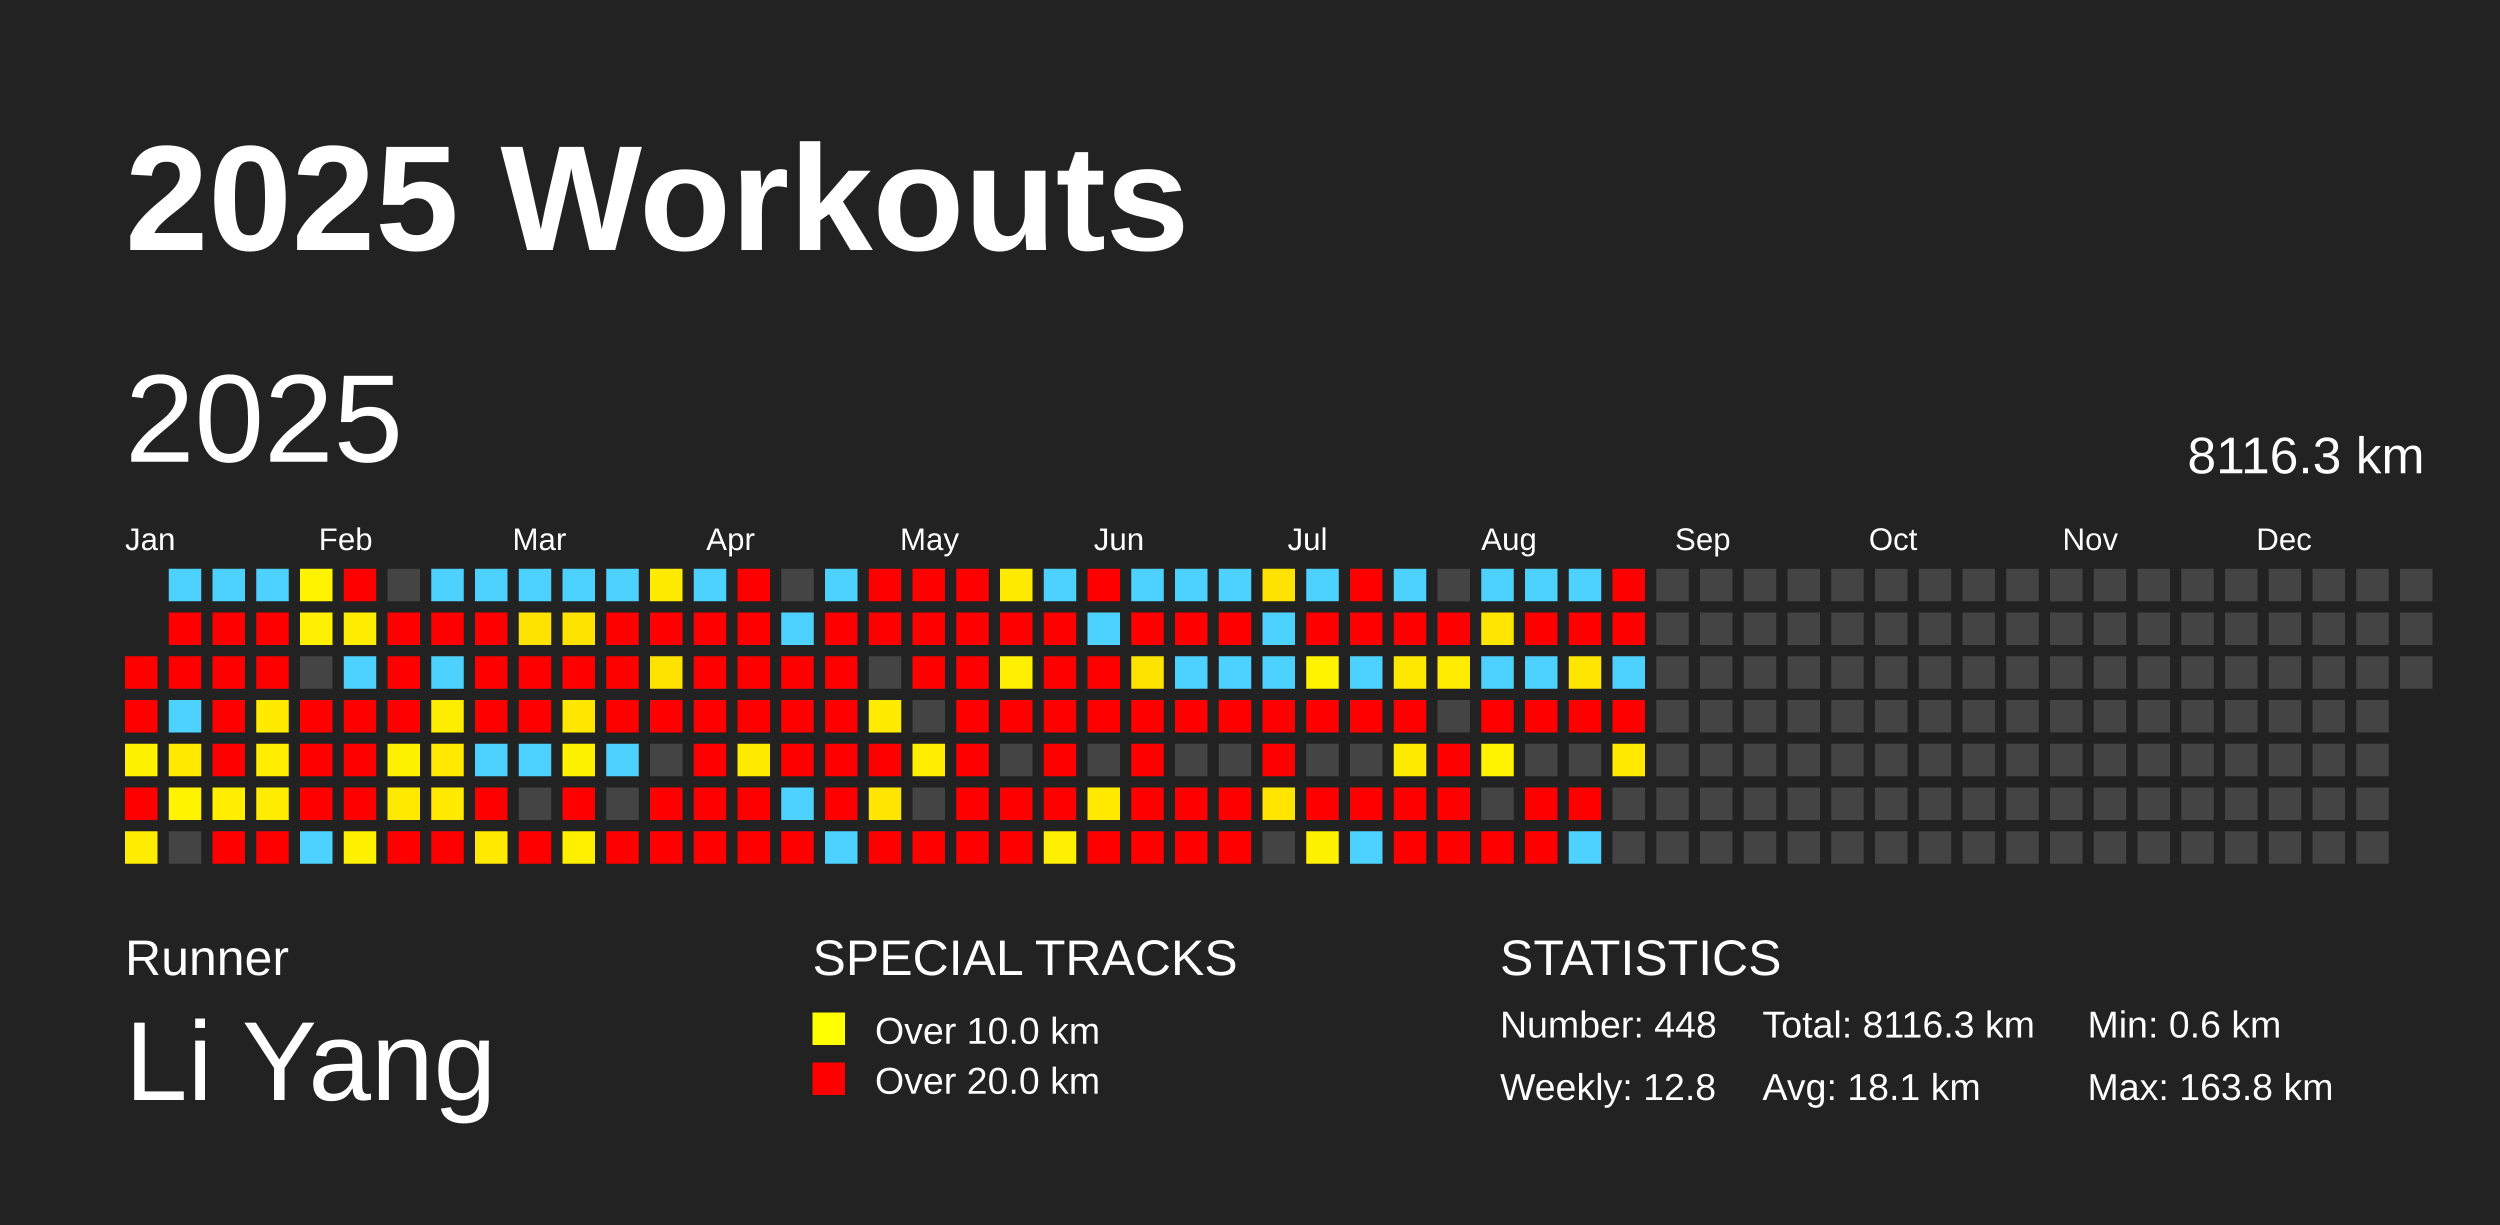
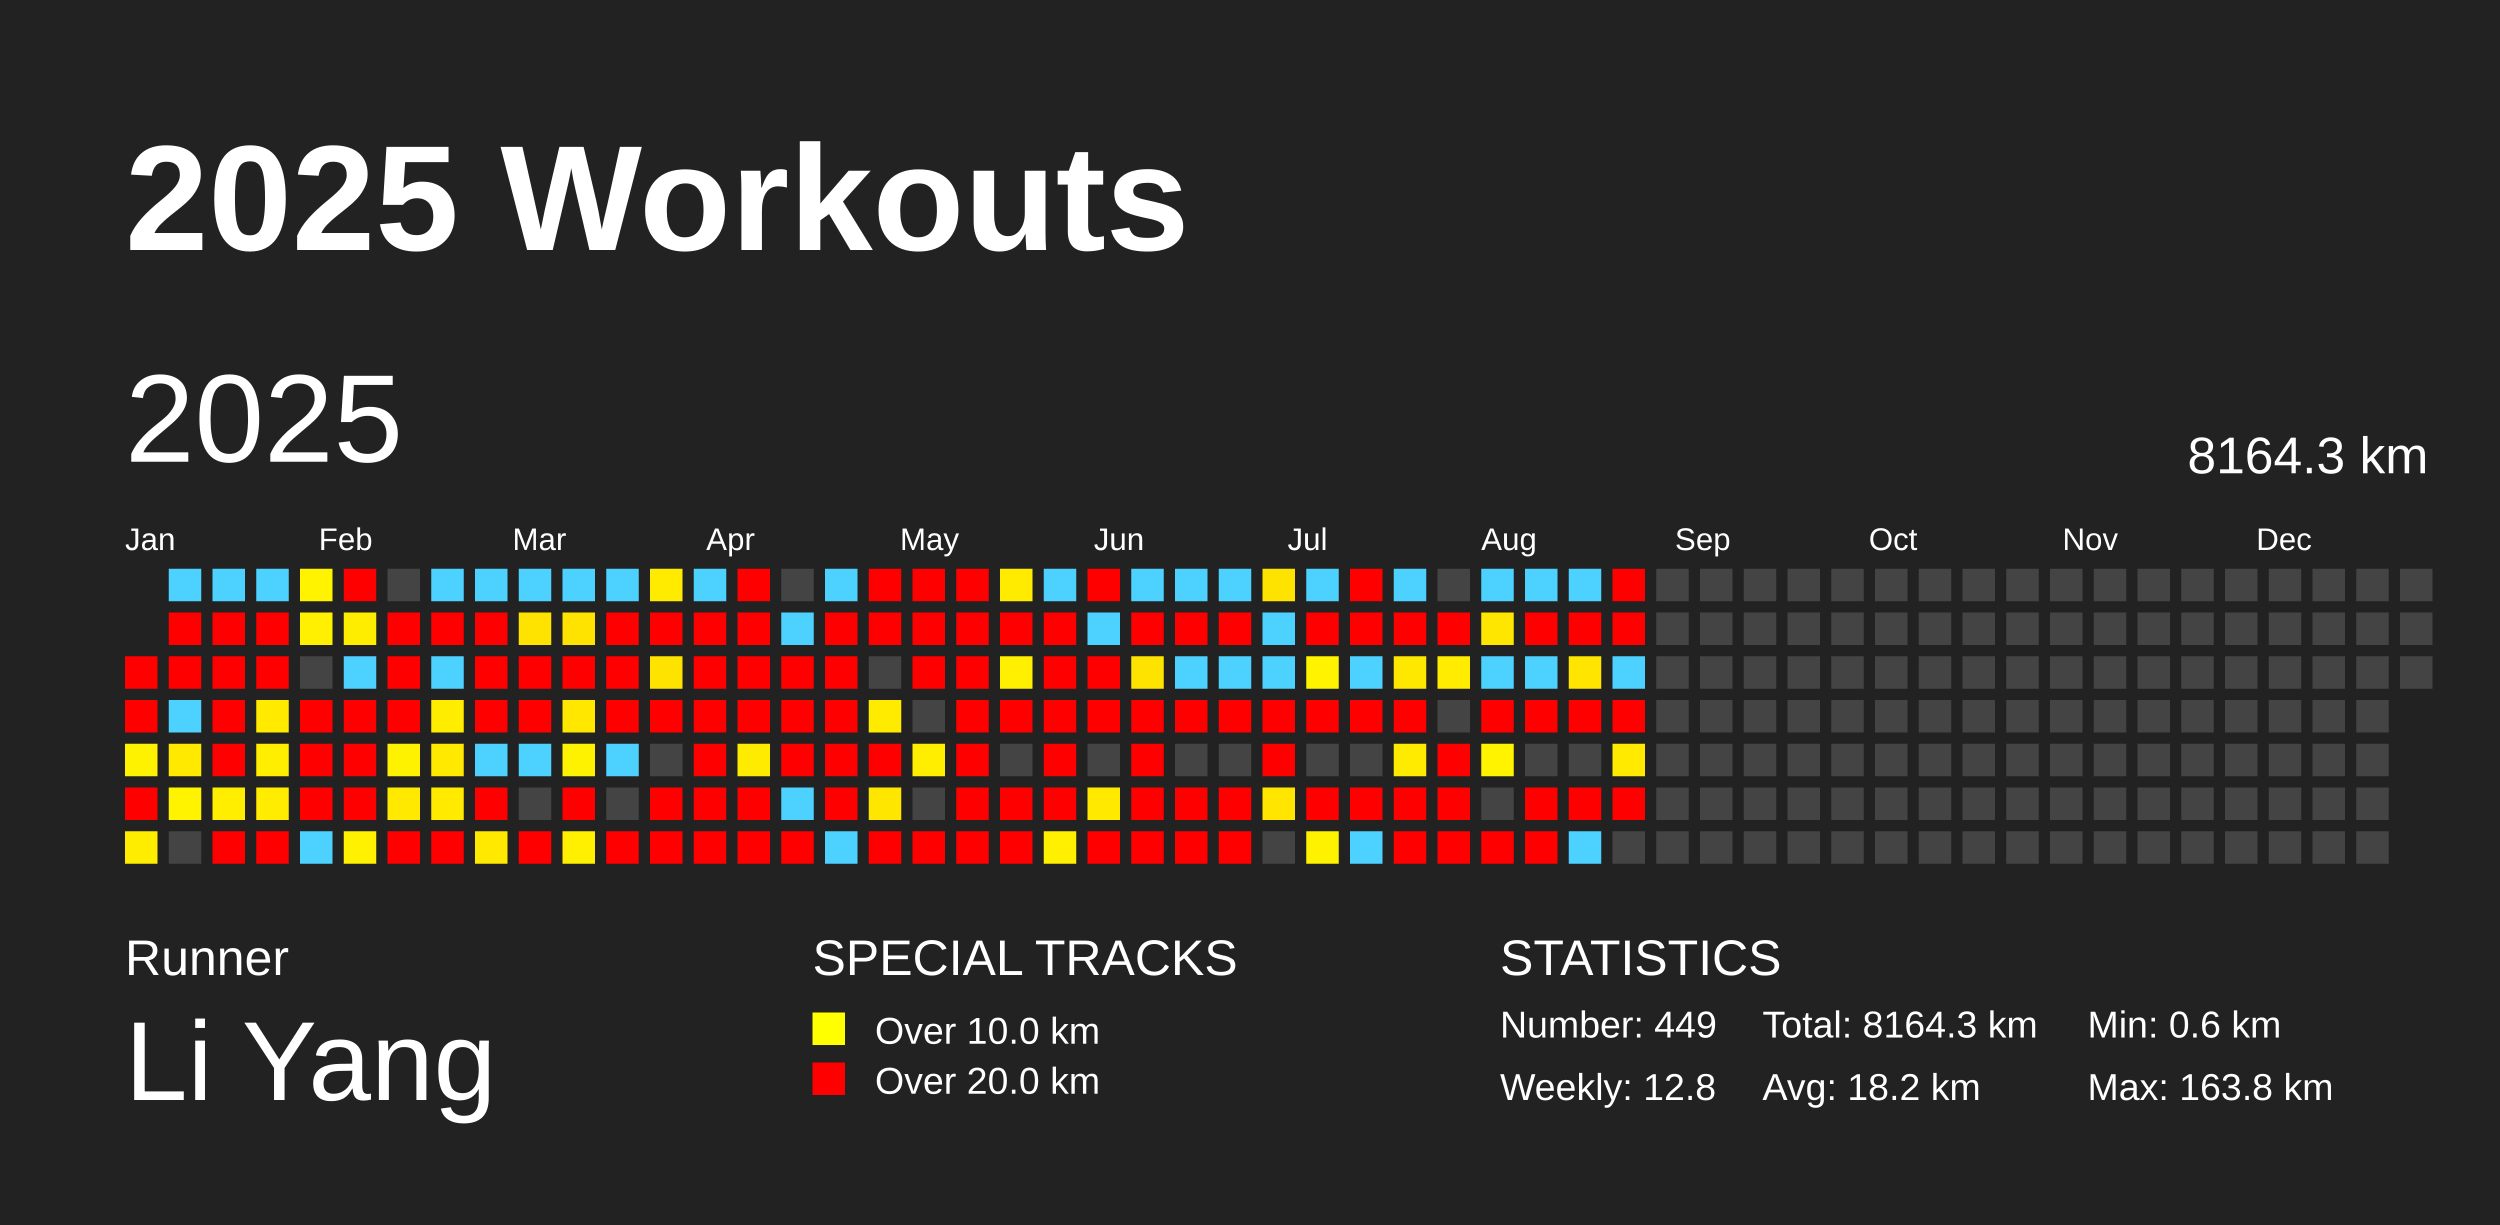
<svg xmlns="http://www.w3.org/2000/svg" baseProfile="full" height="98mm" version="1.1" viewBox="0,0,200,98" width="200mm">
  <defs />
  <rect fill="#222222" height="98" width="200" x="0" y="0" />
  <text fill="#FFFFFF" style="font-size:12px; font-family:Arial; font-weight:bold;" x="10" y="20">2025 Workouts</text>
  <text fill="#FFFFFF" style="font-size:4px; font-family:Arial" x="10" y="78">Runner</text>
  <text fill="#FFFFFF" style="font-size:9px; font-family:Arial" x="10" y="88">Li Yang</text>
  <text fill="#FFFFFF" style="font-size:4px; font-family:Arial" x="65" y="78">SPECIAL TRACKS</text>
  <rect fill="yellow" height="2.6" width="2.6" x="65" y="81" />
  <text fill="#FFFFFF" style="font-size:3px; font-family:Arial" x="70" y="83.5">Over 10.0 km</text>
  <rect fill="red" height="2.6" width="2.6" x="65" y="85" />
  <text fill="#FFFFFF" style="font-size:3px; font-family:Arial" x="70" y="87.5">Over 20.0 km</text>
  <text fill="#FFFFFF" style="font-size:4px; font-family:Arial" x="120" y="78">STATISTICS</text>
-   <text fill="#FFFFFF" style="font-size:3px; font-family:Arial" x="120" y="83">Number: 448</text>
+   <text fill="#FFFFFF" style="font-size:3px; font-family:Arial" x="120" y="83">Number: 449</text>
  <text fill="#FFFFFF" style="font-size:3px; font-family:Arial" x="120" y="88">Weekly: 12.8</text>
-   <text fill="#FFFFFF" style="font-size:3px; font-family:Arial" x="141" y="83">Total: 8116.3 km</text>
-   <text fill="#FFFFFF" style="font-size:3px; font-family:Arial" x="141" y="88">Avg: 18.1 km</text>
+   <text fill="#FFFFFF" style="font-size:3px; font-family:Arial" x="141" y="83">Total: 8164.3 km</text>
+   <text fill="#FFFFFF" style="font-size:3px; font-family:Arial" x="141" y="88">Avg: 18.2 km</text>
  <text fill="#FFFFFF" style="font-size:3px; font-family:Arial" x="167" y="83">Min: 0.6 km</text>
  <text fill="#FFFFFF" style="font-size:3px; font-family:Arial" x="167" y="88">Max: 163.8 km</text>
  <text dominant-baseline="hanging" fill="#FFFFFF" style="font-size:10.0px; font-family:Arial;" x="10" y="30">2025</text>
-   <text dominant-baseline="hanging" fill="#FFFFFF" style="font-size:4.125px; font-family:Arial;" x="175" y="35">8116.3 km</text>
+   <text dominant-baseline="hanging" fill="#FFFFFF" style="font-size:4.125px; font-family:Arial;" x="175" y="35">8164.3 km</text>
  <text fill="#FFFFFF" style="font-size:2.5px; font-family:Arial" x="10.0" y="44">Jan</text>
  <text fill="#FFFFFF" style="font-size:2.5px; font-family:Arial" x="25.5" y="44">Feb</text>
  <text fill="#FFFFFF" style="font-size:2.5px; font-family:Arial" x="41.0" y="44">Mar</text>
  <text fill="#FFFFFF" style="font-size:2.5px; font-family:Arial" x="56.5" y="44">Apr</text>
  <text fill="#FFFFFF" style="font-size:2.5px; font-family:Arial" x="72.0" y="44">May</text>
  <text fill="#FFFFFF" style="font-size:2.5px; font-family:Arial" x="87.5" y="44">Jun</text>
  <text fill="#FFFFFF" style="font-size:2.5px; font-family:Arial" x="103.0" y="44">Jul</text>
  <text fill="#FFFFFF" style="font-size:2.5px; font-family:Arial" x="118.5" y="44">Aug</text>
  <text fill="#FFFFFF" style="font-size:2.5px; font-family:Arial" x="134.0" y="44">Sep</text>
  <text fill="#FFFFFF" style="font-size:2.5px; font-family:Arial" x="149.5" y="44">Oct</text>
  <text fill="#FFFFFF" style="font-size:2.5px; font-family:Arial" x="165.0" y="44">Nov</text>
  <text fill="#FFFFFF" style="font-size:2.5px; font-family:Arial" x="180.5" y="44">Dec</text>
  <rect fill="red" height="2.6" width="2.6" x="10.0" y="52.5" />
  <rect fill="red" height="2.6" width="2.6" x="10.0" y="56.0" />
  <rect fill="#fff200" height="2.6" width="2.6" x="10.0" y="59.5" />
  <rect fill="red" height="2.6" width="2.6" x="10.0" y="63.0" />
  <rect fill="#ffed00" height="2.6" width="2.6" x="10.0" y="66.5" />
  <rect fill="#4dd2ff" height="2.6" width="2.6" x="13.5" y="45.5" />
  <rect fill="red" height="2.6" width="2.6" x="13.5" y="49.0" />
  <rect fill="red" height="2.6" width="2.6" x="13.5" y="52.5" />
  <rect fill="#4dd2ff" height="2.6" width="2.6" x="13.5" y="56.0" />
  <rect fill="#ffe900" height="2.6" width="2.6" x="13.5" y="59.5" />
  <rect fill="#fff300" height="2.6" width="2.6" x="13.5" y="63.0" />
  <rect fill="#444444" height="2.6" width="2.6" x="13.5" y="66.5" />
  <rect fill="#4dd2ff" height="2.6" width="2.6" x="17.0" y="45.5" />
  <rect fill="red" height="2.6" width="2.6" x="17.0" y="49.0" />
  <rect fill="red" height="2.6" width="2.6" x="17.0" y="52.5" />
  <rect fill="red" height="2.6" width="2.6" x="17.0" y="56.0" />
  <rect fill="red" height="2.6" width="2.6" x="17.0" y="59.5" />
  <rect fill="#ffee00" height="2.6" width="2.6" x="17.0" y="63.0" />
  <rect fill="red" height="2.6" width="2.6" x="17.0" y="66.5" />
  <rect fill="#4dd2ff" height="2.6" width="2.6" x="20.5" y="45.5" />
  <rect fill="red" height="2.6" width="2.6" x="20.5" y="49.0" />
  <rect fill="red" height="2.6" width="2.6" x="20.5" y="52.5" />
  <rect fill="#ffea00" height="2.6" width="2.6" x="20.5" y="56.0" />
  <rect fill="#ffee00" height="2.6" width="2.6" x="20.5" y="59.5" />
  <rect fill="#ffec00" height="2.6" width="2.6" x="20.5" y="63.0" />
  <rect fill="red" height="2.6" width="2.6" x="20.5" y="66.5" />
  <rect fill="#fff300" height="2.6" width="2.6" x="24.0" y="45.5" />
  <rect fill="#ffef00" height="2.6" width="2.6" x="24.0" y="49.0" />
  <rect fill="#444444" height="2.6" width="2.6" x="24.0" y="52.5" />
  <rect fill="red" height="2.6" width="2.6" x="24.0" y="56.0" />
  <rect fill="red" height="2.6" width="2.6" x="24.0" y="59.5" />
  <rect fill="red" height="2.6" width="2.6" x="24.0" y="63.0" />
  <rect fill="#4dd2ff" height="2.6" width="2.6" x="24.0" y="66.5" />
  <rect fill="red" height="2.6" width="2.6" x="27.5" y="45.5" />
  <rect fill="#ffed00" height="2.6" width="2.6" x="27.5" y="49.0" />
  <rect fill="#4dd2ff" height="2.6" width="2.6" x="27.5" y="52.5" />
  <rect fill="red" height="2.6" width="2.6" x="27.5" y="56.0" />
  <rect fill="red" height="2.6" width="2.6" x="27.5" y="59.5" />
  <rect fill="red" height="2.6" width="2.6" x="27.5" y="63.0" />
  <rect fill="#fff100" height="2.6" width="2.6" x="27.5" y="66.5" />
  <rect fill="#444444" height="2.6" width="2.6" x="31.0" y="45.5" />
  <rect fill="red" height="2.6" width="2.6" x="31.0" y="49.0" />
  <rect fill="red" height="2.6" width="2.6" x="31.0" y="52.5" />
  <rect fill="red" height="2.6" width="2.6" x="31.0" y="56.0" />
  <rect fill="#fff200" height="2.6" width="2.6" x="31.0" y="59.5" />
  <rect fill="#ffe900" height="2.6" width="2.6" x="31.0" y="63.0" />
  <rect fill="red" height="2.6" width="2.6" x="31.0" y="66.5" />
  <rect fill="#4dd2ff" height="2.6" width="2.6" x="34.5" y="45.5" />
  <rect fill="red" height="2.6" width="2.6" x="34.5" y="49.0" />
  <rect fill="#4dd2ff" height="2.6" width="2.6" x="34.5" y="52.5" />
  <rect fill="#ffed00" height="2.6" width="2.6" x="34.5" y="56.0" />
  <rect fill="#ffe900" height="2.6" width="2.6" x="34.5" y="59.5" />
  <rect fill="#ffea00" height="2.6" width="2.6" x="34.5" y="63.0" />
  <rect fill="red" height="2.6" width="2.6" x="34.5" y="66.5" />
  <rect fill="#4dd2ff" height="2.6" width="2.6" x="38.0" y="45.5" />
  <rect fill="red" height="2.6" width="2.6" x="38.0" y="49.0" />
  <rect fill="red" height="2.6" width="2.6" x="38.0" y="52.5" />
  <rect fill="red" height="2.6" width="2.6" x="38.0" y="56.0" />
  <rect fill="#4dd2ff" height="2.6" width="2.6" x="38.0" y="59.5" />
  <rect fill="red" height="2.6" width="2.6" x="38.0" y="63.0" />
  <rect fill="#ffe900" height="2.6" width="2.6" x="38.0" y="66.5" />
  <rect fill="#4dd2ff" height="2.6" width="2.6" x="41.5" y="45.5" />
  <rect fill="#ffe300" height="2.6" width="2.6" x="41.5" y="49.0" />
  <rect fill="red" height="2.6" width="2.6" x="41.5" y="52.5" />
  <rect fill="red" height="2.6" width="2.6" x="41.5" y="56.0" />
  <rect fill="#4dd2ff" height="2.6" width="2.6" x="41.5" y="59.5" />
  <rect fill="#444444" height="2.6" width="2.6" x="41.5" y="63.0" />
  <rect fill="red" height="2.6" width="2.6" x="41.5" y="66.5" />
  <rect fill="#4dd2ff" height="2.6" width="2.6" x="45.0" y="45.5" />
  <rect fill="#ffe300" height="2.6" width="2.6" x="45.0" y="49.0" />
  <rect fill="red" height="2.6" width="2.6" x="45.0" y="52.5" />
  <rect fill="#ffe700" height="2.6" width="2.6" x="45.0" y="56.0" />
  <rect fill="#fff200" height="2.6" width="2.6" x="45.0" y="59.5" />
  <rect fill="red" height="2.6" width="2.6" x="45.0" y="63.0" />
  <rect fill="#fff000" height="2.6" width="2.6" x="45.0" y="66.5" />
  <rect fill="#4dd2ff" height="2.6" width="2.6" x="48.5" y="45.5" />
  <rect fill="red" height="2.6" width="2.6" x="48.5" y="49.0" />
  <rect fill="red" height="2.6" width="2.6" x="48.5" y="52.5" />
  <rect fill="red" height="2.6" width="2.6" x="48.5" y="56.0" />
  <rect fill="#4dd2ff" height="2.6" width="2.6" x="48.5" y="59.5" />
  <rect fill="#444444" height="2.6" width="2.6" x="48.5" y="63.0" />
  <rect fill="red" height="2.6" width="2.6" x="48.5" y="66.5" />
  <rect fill="#ffeb00" height="2.6" width="2.6" x="52.0" y="45.5" />
  <rect fill="red" height="2.6" width="2.6" x="52.0" y="49.0" />
  <rect fill="#ffe300" height="2.6" width="2.6" x="52.0" y="52.5" />
  <rect fill="red" height="2.6" width="2.6" x="52.0" y="56.0" />
  <rect fill="#444444" height="2.6" width="2.6" x="52.0" y="59.5" />
  <rect fill="red" height="2.6" width="2.6" x="52.0" y="63.0" />
  <rect fill="red" height="2.6" width="2.6" x="52.0" y="66.5" />
  <rect fill="#4dd2ff" height="2.6" width="2.6" x="55.5" y="45.5" />
  <rect fill="red" height="2.6" width="2.6" x="55.5" y="49.0" />
  <rect fill="red" height="2.6" width="2.6" x="55.5" y="52.5" />
  <rect fill="red" height="2.6" width="2.6" x="55.5" y="56.0" />
  <rect fill="red" height="2.6" width="2.6" x="55.5" y="59.5" />
  <rect fill="red" height="2.6" width="2.6" x="55.5" y="63.0" />
  <rect fill="red" height="2.6" width="2.6" x="55.5" y="66.5" />
  <rect fill="red" height="2.6" width="2.6" x="59.0" y="45.5" />
  <rect fill="red" height="2.6" width="2.6" x="59.0" y="49.0" />
  <rect fill="red" height="2.6" width="2.6" x="59.0" y="52.5" />
  <rect fill="red" height="2.6" width="2.6" x="59.0" y="56.0" />
  <rect fill="#ffeb00" height="2.6" width="2.6" x="59.0" y="59.5" />
  <rect fill="red" height="2.6" width="2.6" x="59.0" y="63.0" />
  <rect fill="red" height="2.6" width="2.6" x="59.0" y="66.5" />
  <rect fill="#444444" height="2.6" width="2.6" x="62.5" y="45.5" />
  <rect fill="#4dd2ff" height="2.6" width="2.6" x="62.5" y="49.0" />
  <rect fill="red" height="2.6" width="2.6" x="62.5" y="52.5" />
  <rect fill="red" height="2.6" width="2.6" x="62.5" y="56.0" />
  <rect fill="red" height="2.6" width="2.6" x="62.5" y="59.5" />
  <rect fill="#4dd2ff" height="2.6" width="2.6" x="62.5" y="63.0" />
  <rect fill="red" height="2.6" width="2.6" x="62.5" y="66.5" />
  <rect fill="#4dd2ff" height="2.6" width="2.6" x="66.0" y="45.5" />
  <rect fill="red" height="2.6" width="2.6" x="66.0" y="49.0" />
  <rect fill="red" height="2.6" width="2.6" x="66.0" y="52.5" />
  <rect fill="red" height="2.6" width="2.6" x="66.0" y="56.0" />
  <rect fill="red" height="2.6" width="2.6" x="66.0" y="59.5" />
  <rect fill="red" height="2.6" width="2.6" x="66.0" y="63.0" />
  <rect fill="#4dd2ff" height="2.6" width="2.6" x="66.0" y="66.5" />
  <rect fill="red" height="2.6" width="2.6" x="69.5" y="45.5" />
  <rect fill="red" height="2.6" width="2.6" x="69.5" y="49.0" />
  <rect fill="#444444" height="2.6" width="2.6" x="69.5" y="52.5" />
  <rect fill="#ffeb00" height="2.6" width="2.6" x="69.5" y="56.0" />
  <rect fill="red" height="2.6" width="2.6" x="69.5" y="59.5" />
  <rect fill="#ffe600" height="2.6" width="2.6" x="69.5" y="63.0" />
  <rect fill="red" height="2.6" width="2.6" x="69.5" y="66.5" />
  <rect fill="red" height="2.6" width="2.6" x="73.0" y="45.5" />
  <rect fill="red" height="2.6" width="2.6" x="73.0" y="49.0" />
  <rect fill="red" height="2.6" width="2.6" x="73.0" y="52.5" />
  <rect fill="#444444" height="2.6" width="2.6" x="73.0" y="56.0" />
  <rect fill="#ffee00" height="2.6" width="2.6" x="73.0" y="59.5" />
  <rect fill="#444444" height="2.6" width="2.6" x="73.0" y="63.0" />
  <rect fill="red" height="2.6" width="2.6" x="73.0" y="66.5" />
  <rect fill="red" height="2.6" width="2.6" x="76.5" y="45.5" />
  <rect fill="red" height="2.6" width="2.6" x="76.5" y="49.0" />
  <rect fill="red" height="2.6" width="2.6" x="76.5" y="52.5" />
  <rect fill="red" height="2.6" width="2.6" x="76.5" y="56.0" />
  <rect fill="red" height="2.6" width="2.6" x="76.5" y="59.5" />
  <rect fill="red" height="2.6" width="2.6" x="76.5" y="63.0" />
  <rect fill="red" height="2.6" width="2.6" x="76.5" y="66.5" />
  <rect fill="#ffeb00" height="2.6" width="2.6" x="80.0" y="45.5" />
  <rect fill="red" height="2.6" width="2.6" x="80.0" y="49.0" />
  <rect fill="#ffef00" height="2.6" width="2.6" x="80.0" y="52.5" />
  <rect fill="red" height="2.6" width="2.6" x="80.0" y="56.0" />
  <rect fill="#444444" height="2.6" width="2.6" x="80.0" y="59.5" />
  <rect fill="red" height="2.6" width="2.6" x="80.0" y="63.0" />
  <rect fill="red" height="2.6" width="2.6" x="80.0" y="66.5" />
  <rect fill="#4dd2ff" height="2.6" width="2.6" x="83.5" y="45.5" />
  <rect fill="red" height="2.6" width="2.6" x="83.5" y="49.0" />
  <rect fill="red" height="2.6" width="2.6" x="83.5" y="52.5" />
  <rect fill="red" height="2.6" width="2.6" x="83.5" y="56.0" />
  <rect fill="red" height="2.6" width="2.6" x="83.5" y="59.5" />
  <rect fill="red" height="2.6" width="2.6" x="83.5" y="63.0" />
  <rect fill="#ffef00" height="2.6" width="2.6" x="83.5" y="66.5" />
  <rect fill="red" height="2.6" width="2.6" x="87.0" y="45.5" />
  <rect fill="#4dd2ff" height="2.6" width="2.6" x="87.0" y="49.0" />
  <rect fill="red" height="2.6" width="2.6" x="87.0" y="52.5" />
  <rect fill="red" height="2.6" width="2.6" x="87.0" y="56.0" />
  <rect fill="#444444" height="2.6" width="2.6" x="87.0" y="59.5" />
  <rect fill="#ffe900" height="2.6" width="2.6" x="87.0" y="63.0" />
  <rect fill="red" height="2.6" width="2.6" x="87.0" y="66.5" />
  <rect fill="#4dd2ff" height="2.6" width="2.6" x="90.5" y="45.5" />
  <rect fill="red" height="2.6" width="2.6" x="90.5" y="49.0" />
  <rect fill="#ffe300" height="2.6" width="2.6" x="90.5" y="52.5" />
  <rect fill="red" height="2.6" width="2.6" x="90.5" y="56.0" />
  <rect fill="red" height="2.6" width="2.6" x="90.5" y="59.5" />
  <rect fill="red" height="2.6" width="2.6" x="90.5" y="63.0" />
  <rect fill="red" height="2.6" width="2.6" x="90.5" y="66.5" />
  <rect fill="#4dd2ff" height="2.6" width="2.6" x="94.0" y="45.5" />
  <rect fill="red" height="2.6" width="2.6" x="94.0" y="49.0" />
  <rect fill="#4dd2ff" height="2.6" width="2.6" x="94.0" y="52.5" />
  <rect fill="red" height="2.6" width="2.6" x="94.0" y="56.0" />
  <rect fill="#444444" height="2.6" width="2.6" x="94.0" y="59.5" />
  <rect fill="red" height="2.6" width="2.6" x="94.0" y="63.0" />
  <rect fill="red" height="2.6" width="2.6" x="94.0" y="66.5" />
  <rect fill="#4dd2ff" height="2.6" width="2.6" x="97.5" y="45.5" />
  <rect fill="red" height="2.6" width="2.6" x="97.5" y="49.0" />
  <rect fill="#4dd2ff" height="2.6" width="2.6" x="97.5" y="52.5" />
  <rect fill="red" height="2.6" width="2.6" x="97.5" y="56.0" />
  <rect fill="#444444" height="2.6" width="2.6" x="97.5" y="59.5" />
  <rect fill="red" height="2.6" width="2.6" x="97.5" y="63.0" />
  <rect fill="red" height="2.6" width="2.6" x="97.5" y="66.5" />
  <rect fill="#ffe300" height="2.6" width="2.6" x="101.0" y="45.5" />
  <rect fill="#4dd2ff" height="2.6" width="2.6" x="101.0" y="49.0" />
  <rect fill="#4dd2ff" height="2.6" width="2.6" x="101.0" y="52.5" />
  <rect fill="red" height="2.6" width="2.6" x="101.0" y="56.0" />
  <rect fill="red" height="2.6" width="2.6" x="101.0" y="59.5" />
  <rect fill="#ffe500" height="2.6" width="2.6" x="101.0" y="63.0" />
  <rect fill="#444444" height="2.6" width="2.6" x="101.0" y="66.5" />
  <rect fill="#4dd2ff" height="2.6" width="2.6" x="104.5" y="45.5" />
  <rect fill="red" height="2.6" width="2.6" x="104.5" y="49.0" />
  <rect fill="#fff300" height="2.6" width="2.6" x="104.5" y="52.5" />
  <rect fill="red" height="2.6" width="2.6" x="104.5" y="56.0" />
  <rect fill="#444444" height="2.6" width="2.6" x="104.5" y="59.5" />
  <rect fill="red" height="2.6" width="2.6" x="104.5" y="63.0" />
  <rect fill="#fff200" height="2.6" width="2.6" x="104.5" y="66.5" />
  <rect fill="red" height="2.6" width="2.6" x="108.0" y="45.5" />
  <rect fill="red" height="2.6" width="2.6" x="108.0" y="49.0" />
  <rect fill="#4dd2ff" height="2.6" width="2.6" x="108.0" y="52.5" />
  <rect fill="red" height="2.6" width="2.6" x="108.0" y="56.0" />
  <rect fill="#444444" height="2.6" width="2.6" x="108.0" y="59.5" />
  <rect fill="red" height="2.6" width="2.6" x="108.0" y="63.0" />
  <rect fill="#4dd2ff" height="2.6" width="2.6" x="108.0" y="66.5" />
  <rect fill="#4dd2ff" height="2.6" width="2.6" x="111.5" y="45.5" />
  <rect fill="red" height="2.6" width="2.6" x="111.5" y="49.0" />
  <rect fill="#ffe800" height="2.6" width="2.6" x="111.5" y="52.5" />
  <rect fill="red" height="2.6" width="2.6" x="111.5" y="56.0" />
  <rect fill="#ffeb00" height="2.6" width="2.6" x="111.5" y="59.5" />
  <rect fill="red" height="2.6" width="2.6" x="111.5" y="63.0" />
  <rect fill="red" height="2.6" width="2.6" x="111.5" y="66.5" />
  <rect fill="#444444" height="2.6" width="2.6" x="115.0" y="45.5" />
  <rect fill="red" height="2.6" width="2.6" x="115.0" y="49.0" />
  <rect fill="#ffec00" height="2.6" width="2.6" x="115.0" y="52.5" />
  <rect fill="#444444" height="2.6" width="2.6" x="115.0" y="56.0" />
  <rect fill="red" height="2.6" width="2.6" x="115.0" y="59.5" />
  <rect fill="red" height="2.6" width="2.6" x="115.0" y="63.0" />
  <rect fill="red" height="2.6" width="2.6" x="115.0" y="66.5" />
  <rect fill="#4dd2ff" height="2.6" width="2.6" x="118.5" y="45.5" />
  <rect fill="#ffe600" height="2.6" width="2.6" x="118.5" y="49.0" />
  <rect fill="#4dd2ff" height="2.6" width="2.6" x="118.5" y="52.5" />
  <rect fill="red" height="2.6" width="2.6" x="118.5" y="56.0" />
  <rect fill="#fff300" height="2.6" width="2.6" x="118.5" y="59.5" />
  <rect fill="#444444" height="2.6" width="2.6" x="118.5" y="63.0" />
  <rect fill="red" height="2.6" width="2.6" x="118.5" y="66.5" />
  <rect fill="#4dd2ff" height="2.6" width="2.6" x="122.0" y="45.5" />
  <rect fill="red" height="2.6" width="2.6" x="122.0" y="49.0" />
  <rect fill="#4dd2ff" height="2.6" width="2.6" x="122.0" y="52.5" />
  <rect fill="red" height="2.6" width="2.6" x="122.0" y="56.0" />
  <rect fill="#444444" height="2.6" width="2.6" x="122.0" y="59.5" />
  <rect fill="red" height="2.6" width="2.6" x="122.0" y="63.0" />
  <rect fill="red" height="2.6" width="2.6" x="122.0" y="66.5" />
  <rect fill="#4dd2ff" height="2.6" width="2.6" x="125.5" y="45.5" />
  <rect fill="red" height="2.6" width="2.6" x="125.5" y="49.0" />
  <rect fill="#ffe500" height="2.6" width="2.6" x="125.5" y="52.5" />
  <rect fill="red" height="2.6" width="2.6" x="125.5" y="56.0" />
  <rect fill="#444444" height="2.6" width="2.6" x="125.5" y="59.5" />
  <rect fill="red" height="2.6" width="2.6" x="125.5" y="63.0" />
  <rect fill="#4dd2ff" height="2.6" width="2.6" x="125.5" y="66.5" />
  <rect fill="red" height="2.6" width="2.6" x="129.0" y="45.5" />
  <rect fill="red" height="2.6" width="2.6" x="129.0" y="49.0" />
  <rect fill="#4dd2ff" height="2.6" width="2.6" x="129.0" y="52.5" />
  <rect fill="red" height="2.6" width="2.6" x="129.0" y="56.0" />
  <rect fill="#ffea00" height="2.6" width="2.6" x="129.0" y="59.5" />
-   <rect fill="#444444" height="2.6" width="2.6" x="129.0" y="63.0" />
+   <rect fill="red" height="2.6" width="2.6" x="129.0" y="63.0" />
  <rect fill="#444444" height="2.6" width="2.6" x="129.0" y="66.5" />
  <rect fill="#444444" height="2.6" width="2.6" x="132.5" y="45.5" />
  <rect fill="#444444" height="2.6" width="2.6" x="132.5" y="49.0" />
  <rect fill="#444444" height="2.6" width="2.6" x="132.5" y="52.5" />
  <rect fill="#444444" height="2.6" width="2.6" x="132.5" y="56.0" />
  <rect fill="#444444" height="2.6" width="2.6" x="132.5" y="59.5" />
  <rect fill="#444444" height="2.6" width="2.6" x="132.5" y="63.0" />
  <rect fill="#444444" height="2.6" width="2.6" x="132.5" y="66.5" />
  <rect fill="#444444" height="2.6" width="2.6" x="136.0" y="45.5" />
  <rect fill="#444444" height="2.6" width="2.6" x="136.0" y="49.0" />
  <rect fill="#444444" height="2.6" width="2.6" x="136.0" y="52.5" />
  <rect fill="#444444" height="2.6" width="2.6" x="136.0" y="56.0" />
  <rect fill="#444444" height="2.6" width="2.6" x="136.0" y="59.5" />
  <rect fill="#444444" height="2.6" width="2.6" x="136.0" y="63.0" />
  <rect fill="#444444" height="2.6" width="2.6" x="136.0" y="66.5" />
  <rect fill="#444444" height="2.6" width="2.6" x="139.5" y="45.5" />
  <rect fill="#444444" height="2.6" width="2.6" x="139.5" y="49.0" />
  <rect fill="#444444" height="2.6" width="2.6" x="139.5" y="52.5" />
  <rect fill="#444444" height="2.6" width="2.6" x="139.5" y="56.0" />
  <rect fill="#444444" height="2.6" width="2.6" x="139.5" y="59.5" />
  <rect fill="#444444" height="2.6" width="2.6" x="139.5" y="63.0" />
  <rect fill="#444444" height="2.6" width="2.6" x="139.5" y="66.5" />
  <rect fill="#444444" height="2.6" width="2.6" x="143.0" y="45.5" />
  <rect fill="#444444" height="2.6" width="2.6" x="143.0" y="49.0" />
  <rect fill="#444444" height="2.6" width="2.6" x="143.0" y="52.5" />
  <rect fill="#444444" height="2.6" width="2.6" x="143.0" y="56.0" />
  <rect fill="#444444" height="2.6" width="2.6" x="143.0" y="59.5" />
  <rect fill="#444444" height="2.6" width="2.6" x="143.0" y="63.0" />
  <rect fill="#444444" height="2.6" width="2.6" x="143.0" y="66.5" />
  <rect fill="#444444" height="2.6" width="2.6" x="146.5" y="45.5" />
  <rect fill="#444444" height="2.6" width="2.6" x="146.5" y="49.0" />
  <rect fill="#444444" height="2.6" width="2.6" x="146.5" y="52.5" />
  <rect fill="#444444" height="2.6" width="2.6" x="146.5" y="56.0" />
  <rect fill="#444444" height="2.6" width="2.6" x="146.5" y="59.5" />
  <rect fill="#444444" height="2.6" width="2.6" x="146.5" y="63.0" />
  <rect fill="#444444" height="2.6" width="2.6" x="146.5" y="66.5" />
  <rect fill="#444444" height="2.6" width="2.6" x="150.0" y="45.5" />
  <rect fill="#444444" height="2.6" width="2.6" x="150.0" y="49.0" />
  <rect fill="#444444" height="2.6" width="2.6" x="150.0" y="52.5" />
  <rect fill="#444444" height="2.6" width="2.6" x="150.0" y="56.0" />
  <rect fill="#444444" height="2.6" width="2.6" x="150.0" y="59.5" />
  <rect fill="#444444" height="2.6" width="2.6" x="150.0" y="63.0" />
  <rect fill="#444444" height="2.6" width="2.6" x="150.0" y="66.5" />
  <rect fill="#444444" height="2.6" width="2.6" x="153.5" y="45.5" />
  <rect fill="#444444" height="2.6" width="2.6" x="153.5" y="49.0" />
  <rect fill="#444444" height="2.6" width="2.6" x="153.5" y="52.5" />
  <rect fill="#444444" height="2.6" width="2.6" x="153.5" y="56.0" />
  <rect fill="#444444" height="2.6" width="2.6" x="153.5" y="59.5" />
  <rect fill="#444444" height="2.6" width="2.6" x="153.5" y="63.0" />
  <rect fill="#444444" height="2.6" width="2.6" x="153.5" y="66.5" />
  <rect fill="#444444" height="2.6" width="2.6" x="157.0" y="45.5" />
  <rect fill="#444444" height="2.6" width="2.6" x="157.0" y="49.0" />
  <rect fill="#444444" height="2.6" width="2.6" x="157.0" y="52.5" />
  <rect fill="#444444" height="2.6" width="2.6" x="157.0" y="56.0" />
  <rect fill="#444444" height="2.6" width="2.6" x="157.0" y="59.5" />
  <rect fill="#444444" height="2.6" width="2.6" x="157.0" y="63.0" />
  <rect fill="#444444" height="2.6" width="2.6" x="157.0" y="66.5" />
  <rect fill="#444444" height="2.6" width="2.6" x="160.5" y="45.5" />
  <rect fill="#444444" height="2.6" width="2.6" x="160.5" y="49.0" />
  <rect fill="#444444" height="2.6" width="2.6" x="160.5" y="52.5" />
  <rect fill="#444444" height="2.6" width="2.6" x="160.5" y="56.0" />
  <rect fill="#444444" height="2.6" width="2.6" x="160.5" y="59.5" />
  <rect fill="#444444" height="2.6" width="2.6" x="160.5" y="63.0" />
  <rect fill="#444444" height="2.6" width="2.6" x="160.5" y="66.5" />
  <rect fill="#444444" height="2.6" width="2.6" x="164.0" y="45.5" />
  <rect fill="#444444" height="2.6" width="2.6" x="164.0" y="49.0" />
  <rect fill="#444444" height="2.6" width="2.6" x="164.0" y="52.5" />
  <rect fill="#444444" height="2.6" width="2.6" x="164.0" y="56.0" />
  <rect fill="#444444" height="2.6" width="2.6" x="164.0" y="59.5" />
  <rect fill="#444444" height="2.6" width="2.6" x="164.0" y="63.0" />
  <rect fill="#444444" height="2.6" width="2.6" x="164.0" y="66.5" />
  <rect fill="#444444" height="2.6" width="2.6" x="167.5" y="45.5" />
  <rect fill="#444444" height="2.6" width="2.6" x="167.5" y="49.0" />
  <rect fill="#444444" height="2.6" width="2.6" x="167.5" y="52.5" />
  <rect fill="#444444" height="2.6" width="2.6" x="167.5" y="56.0" />
  <rect fill="#444444" height="2.6" width="2.6" x="167.5" y="59.5" />
  <rect fill="#444444" height="2.6" width="2.6" x="167.5" y="63.0" />
  <rect fill="#444444" height="2.6" width="2.6" x="167.5" y="66.5" />
  <rect fill="#444444" height="2.6" width="2.6" x="171.0" y="45.5" />
  <rect fill="#444444" height="2.6" width="2.6" x="171.0" y="49.0" />
  <rect fill="#444444" height="2.6" width="2.6" x="171.0" y="52.5" />
  <rect fill="#444444" height="2.6" width="2.6" x="171.0" y="56.0" />
  <rect fill="#444444" height="2.6" width="2.6" x="171.0" y="59.5" />
  <rect fill="#444444" height="2.6" width="2.6" x="171.0" y="63.0" />
  <rect fill="#444444" height="2.6" width="2.6" x="171.0" y="66.5" />
  <rect fill="#444444" height="2.6" width="2.6" x="174.5" y="45.5" />
  <rect fill="#444444" height="2.6" width="2.6" x="174.5" y="49.0" />
  <rect fill="#444444" height="2.6" width="2.6" x="174.5" y="52.5" />
  <rect fill="#444444" height="2.6" width="2.6" x="174.5" y="56.0" />
  <rect fill="#444444" height="2.6" width="2.6" x="174.5" y="59.5" />
  <rect fill="#444444" height="2.6" width="2.6" x="174.5" y="63.0" />
  <rect fill="#444444" height="2.6" width="2.6" x="174.5" y="66.5" />
  <rect fill="#444444" height="2.6" width="2.6" x="178.0" y="45.5" />
  <rect fill="#444444" height="2.6" width="2.6" x="178.0" y="49.0" />
  <rect fill="#444444" height="2.6" width="2.6" x="178.0" y="52.5" />
  <rect fill="#444444" height="2.6" width="2.6" x="178.0" y="56.0" />
  <rect fill="#444444" height="2.6" width="2.6" x="178.0" y="59.5" />
  <rect fill="#444444" height="2.6" width="2.6" x="178.0" y="63.0" />
  <rect fill="#444444" height="2.6" width="2.6" x="178.0" y="66.5" />
  <rect fill="#444444" height="2.6" width="2.6" x="181.5" y="45.5" />
  <rect fill="#444444" height="2.6" width="2.6" x="181.5" y="49.0" />
  <rect fill="#444444" height="2.6" width="2.6" x="181.5" y="52.5" />
  <rect fill="#444444" height="2.6" width="2.6" x="181.5" y="56.0" />
  <rect fill="#444444" height="2.6" width="2.6" x="181.5" y="59.5" />
  <rect fill="#444444" height="2.6" width="2.6" x="181.5" y="63.0" />
  <rect fill="#444444" height="2.6" width="2.6" x="181.5" y="66.5" />
  <rect fill="#444444" height="2.6" width="2.6" x="185.0" y="45.5" />
  <rect fill="#444444" height="2.6" width="2.6" x="185.0" y="49.0" />
  <rect fill="#444444" height="2.6" width="2.6" x="185.0" y="52.5" />
  <rect fill="#444444" height="2.6" width="2.6" x="185.0" y="56.0" />
  <rect fill="#444444" height="2.6" width="2.6" x="185.0" y="59.5" />
  <rect fill="#444444" height="2.6" width="2.6" x="185.0" y="63.0" />
  <rect fill="#444444" height="2.6" width="2.6" x="185.0" y="66.5" />
  <rect fill="#444444" height="2.6" width="2.6" x="188.5" y="45.5" />
  <rect fill="#444444" height="2.6" width="2.6" x="188.5" y="49.0" />
  <rect fill="#444444" height="2.6" width="2.6" x="188.5" y="52.5" />
  <rect fill="#444444" height="2.6" width="2.6" x="188.5" y="56.0" />
  <rect fill="#444444" height="2.6" width="2.6" x="188.5" y="59.5" />
  <rect fill="#444444" height="2.6" width="2.6" x="188.5" y="63.0" />
  <rect fill="#444444" height="2.6" width="2.6" x="188.5" y="66.5" />
  <rect fill="#444444" height="2.6" width="2.6" x="192.0" y="45.5" />
  <rect fill="#444444" height="2.6" width="2.6" x="192.0" y="49.0" />
  <rect fill="#444444" height="2.6" width="2.6" x="192.0" y="52.5" />
</svg>
